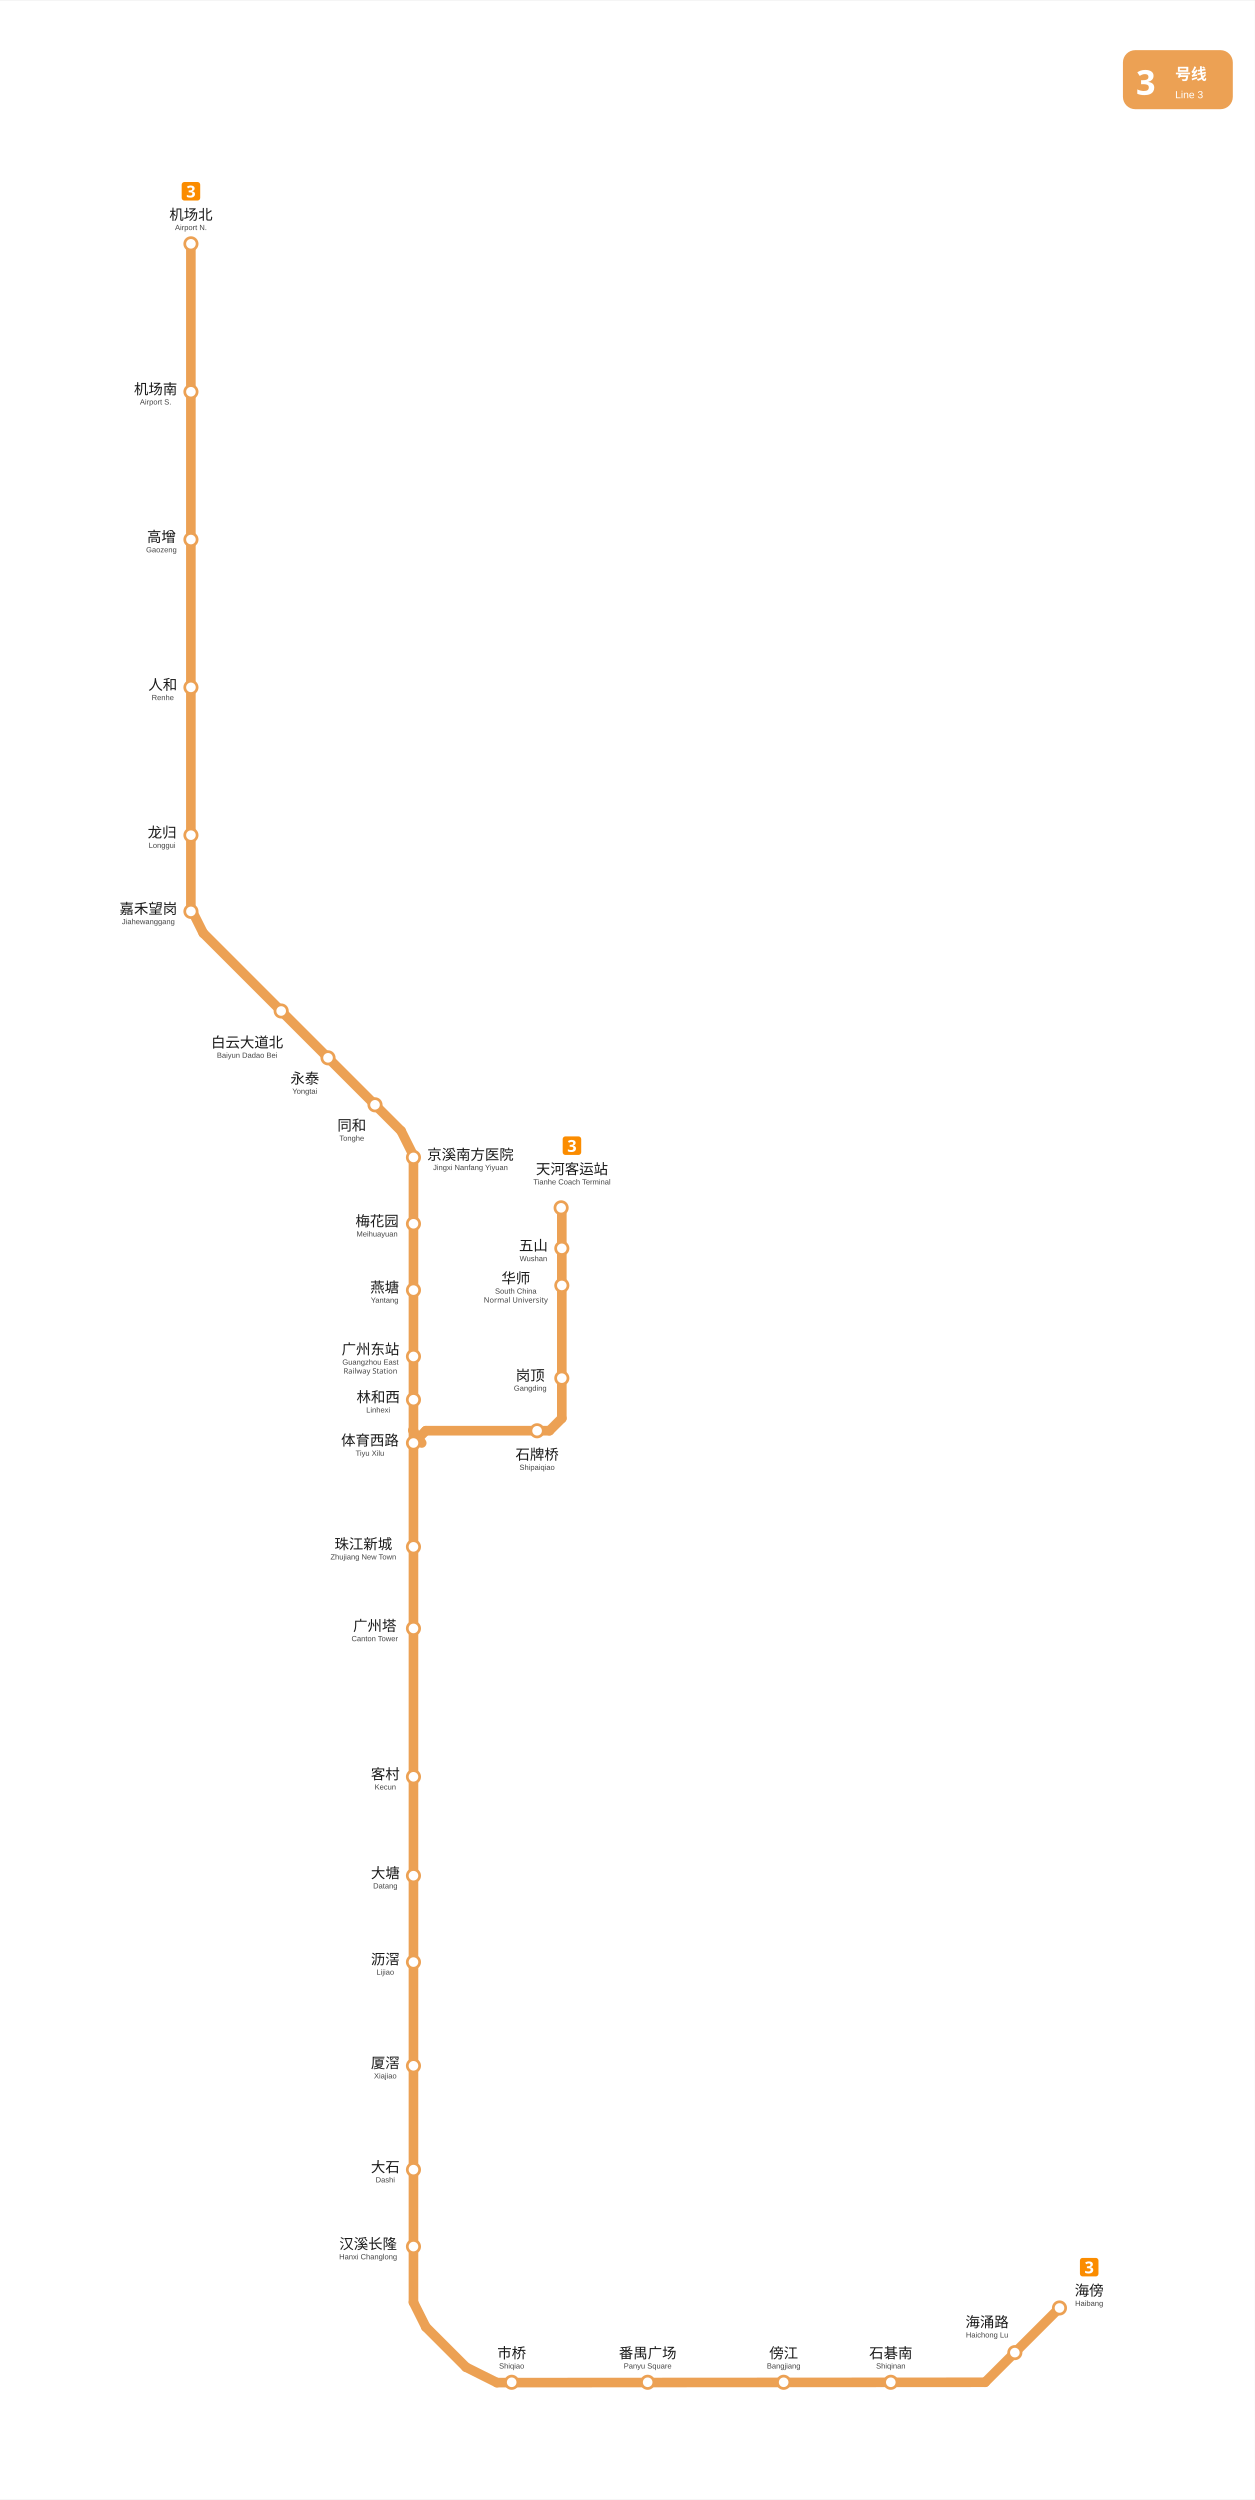
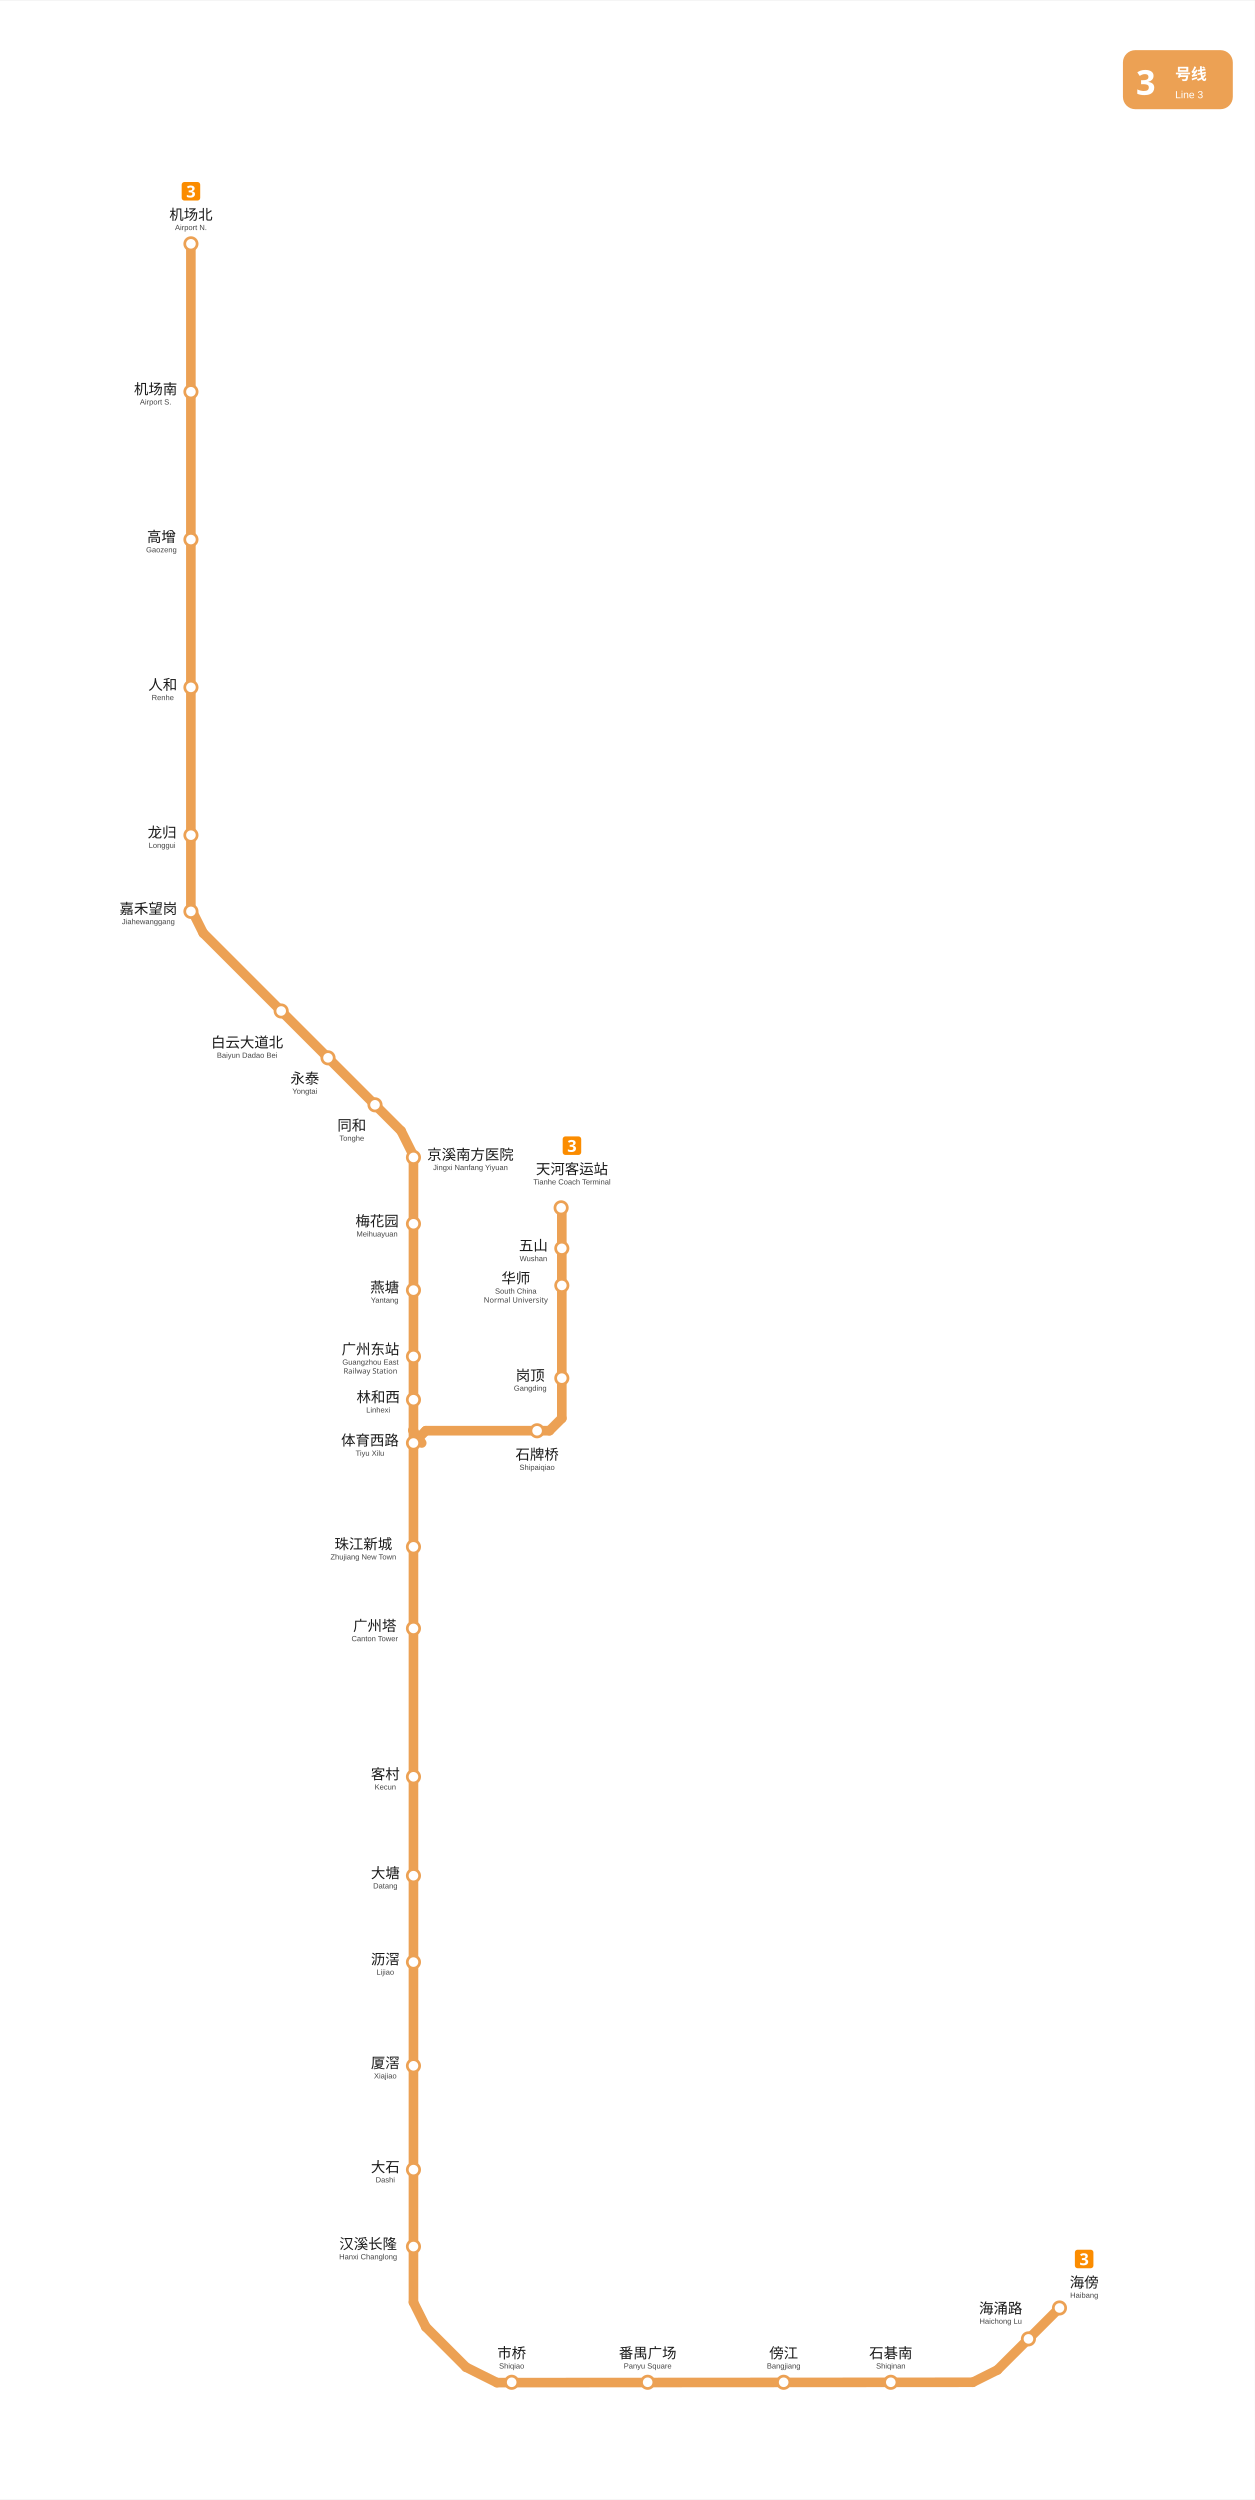
<svg xmlns="http://www.w3.org/2000/svg" viewBox="1359.5 -84.8 913.5 1819.0" data-pins="五山,京溪南方医院,人和,体育西路,傍江,华师,厦滘,同和,嘉禾望岗,大塘,大石,天河客运站,客村,岗顶,市桥,广州东站,广州塔,机场北,机场南,林和西,梅花园,永泰,汉溪长隆,沥滘,海傍,海涌路,燕塘,珠江新城,番禺广场,白云大道北,石牌桥,石碁南,高增,龙归" width="913" height="1819" data-multi="1" data-chains="海傍,海涌路,石碁南,傍江,番禺广场,市桥,汉溪长隆,大石,厦滘,沥滘,大塘,客村,广州塔,珠江新城,体育西路,林和西,广州东站,燕塘,梅花园,京溪南方医院,同和,永泰,白云大道北,嘉禾望岗,龙归,人和,高增,机场南,机场北|体育西路,石牌桥,岗顶,华师,五山,天河客运站">
  <rect x="1359.5" y="-84.8" width="913.495" height="1819.05" fill="#ffffff" />
  <g id="走廊">
    <line x1="1498.45" y1="92.25" x2="1498.45" y2="578.25" style="fill:none;stroke:#ECA154;stroke-width:7;stroke-linecap:round" />
    <line x1="1507.50" y1="594.00" x2="1651.50" y2="738.00" style="fill:none;stroke:#ECA154;stroke-width:7;stroke-linecap:round" />
    <line x1="1498.45" y1="576.00" x2="1507.50" y2="594.09" style="fill:none;stroke:#ECA154;stroke-width:7;stroke-linecap:round" />
    <line x1="1660.50" y1="756.00" x2="1651.50" y2="738.00" style="fill:none;stroke:#ECA154;stroke-width:7;stroke-linecap:round" />
    <line x1="1721.25" y1="1649.25" x2="1698.75" y2="1638.00" style="fill:none;stroke:#ECA154;stroke-width:7;stroke-linecap:round" />
    <line x1="1660.50" y1="1590.75" x2="1669.50" y2="1608.75" style="fill:none;stroke:#ECA154;stroke-width:7;stroke-linecap:round" />
    <line x1="1669.50" y1="1608.75" x2="1698.75" y2="1638.00" style="fill:none;stroke:#ECA154;stroke-width:7;stroke-linecap:round" />
-     <line x1="2076.65" y1="1649.00" x2="1721.25" y2="1649.25" style="fill:none;stroke:#ECA154;stroke-width:7;stroke-linecap:round" />
-     <line x1="2076.65" y1="1649.00" x2="2130.75" y2="1594.95" style="fill:none;stroke:#ECA154;stroke-width:7;stroke-linecap:round" />
+     <line x1="2067.65" y1="1649.00" x2="1721.25" y2="1649.25" style="fill:none;stroke:#ECA154;stroke-width:7;stroke-linecap:round" />
+     <line x1="2067.65" y1="1649.00" x2="2085.65" y2="1640.00" style="fill:none;stroke:#ECA154;stroke-width:7;stroke-linecap:round" />
+     <line x1="2085.65" y1="1640.00" x2="2130.75" y2="1594.95" style="fill:none;stroke:#ECA154;stroke-width:7;stroke-linecap:round" />
    <line x1="1660.50" y1="965.20" x2="1660.50" y2="964.70" style="fill:none;stroke:#ECA154;stroke-width:7;stroke-linecap:round" />
    <line x1="1660.00" y1="956.00" x2="1666.50" y2="965.20" style="fill:none;stroke:#ECA154;stroke-width:7;stroke-linecap:round" />
    <line x1="1660.50" y1="756.00" x2="1660.50" y2="956.00" style="fill:none;stroke:#ECA154;stroke-width:7;stroke-linecap:round" />
    <line x1="1660.50" y1="956.00" x2="1660.50" y2="1590.75" style="fill:none;stroke:#ECA154;stroke-width:7;stroke-linecap:round" />
    <line x1="1768.50" y1="794.25" x2="1768.50" y2="947.25" style="fill:none;stroke:#ECA154;stroke-width:7;stroke-linecap:round" />
    <line x1="1669.50" y1="956.25" x2="1660.50" y2="965.25" style="fill:none;stroke:#ECA154;stroke-width:7;stroke-linecap:round" />
    <line x1="1759.50" y1="956.25" x2="1669.50" y2="956.25" style="fill:none;stroke:#ECA154;stroke-width:7;stroke-linecap:round" />
    <line x1="1759.50" y1="956.25" x2="1768.50" y2="947.25" style="fill:none;stroke:#ECA154;stroke-width:7;stroke-linecap:round" />
  </g>
  <g id="站圆">
    <circle cx="2130.8" cy="1594.9" r="4.5" data-nm="海傍" style="fill:#FFFFFF;stroke:#ECA154;stroke-width:2" />
-     <circle cx="2098.3" cy="1627.4" r="4.5" data-nm="海涌路" style="fill:#FFFFFF;stroke:#ECA154;stroke-width:2" />
+     <circle cx="2108.2" cy="1617.4" r="4.5" data-nm="海涌路" style="fill:#FFFFFF;stroke:#ECA154;stroke-width:2" />
    <circle cx="2008.0" cy="1649.0" r="4.5" data-nm="石碁南" style="fill:#FFFFFF;stroke:#ECA154;stroke-width:2" />
    <circle cx="1930.0" cy="1649.0" r="4.5" data-nm="傍江" style="fill:#FFFFFF;stroke:#ECA154;stroke-width:2" />
    <circle cx="1831.0" cy="1649.0" r="4.5" data-nm="番禺广场" style="fill:#FFFFFF;stroke:#ECA154;stroke-width:2" />
    <circle cx="1732.0" cy="1649.0" r="4.5" data-nm="市桥" style="fill:#FFFFFF;stroke:#ECA154;stroke-width:2" />
    <circle cx="1660.5" cy="1550.2" r="4.5" data-nm="汉溪长隆" style="fill:#FFFFFF;stroke:#ECA154;stroke-width:2" />
    <circle cx="1660.5" cy="1494.2" r="4.5" data-nm="大石" style="fill:#FFFFFF;stroke:#ECA154;stroke-width:2" />
    <circle cx="1660.5" cy="1418.6" r="4.5" data-nm="厦滘" style="fill:#FFFFFF;stroke:#ECA154;stroke-width:2" />
    <circle cx="1660.5" cy="1343.1" r="4.5" data-nm="沥滘" style="fill:#FFFFFF;stroke:#ECA154;stroke-width:2" />
    <circle cx="1660.5" cy="1280.2" r="4.5" data-nm="大塘" style="fill:#FFFFFF;stroke:#ECA154;stroke-width:2" />
    <circle cx="1660.5" cy="1208.2" r="4.5" data-nm="客村" style="fill:#FFFFFF;stroke:#ECA154;stroke-width:2" />
    <circle cx="1660.5" cy="1100.2" r="4.5" data-nm="广州塔" style="fill:#FFFFFF;stroke:#ECA154;stroke-width:2" />
    <circle cx="1660.5" cy="1040.8" r="4.5" data-nm="珠江新城" style="fill:#FFFFFF;stroke:#ECA154;stroke-width:2" />
    <circle cx="1660.5" cy="965.2" r="4.5" data-nm="体育西路" style="fill:#FFFFFF;stroke:#ECA154;stroke-width:2" />
    <circle cx="1750.5" cy="956.3" r="4.5" data-nm="石牌桥" style="fill:#FFFFFF;stroke:#ECA154;stroke-width:2" />
    <circle cx="1768.5" cy="918.0" r="4.5" data-nm="岗顶" style="fill:#FFFFFF;stroke:#ECA154;stroke-width:2" />
    <circle cx="1768.5" cy="850.5" r="4.5" data-nm="华师" style="fill:#FFFFFF;stroke:#ECA154;stroke-width:2" />
    <circle cx="1768.5" cy="823.5" r="4.5" data-nm="五山" style="fill:#FFFFFF;stroke:#ECA154;stroke-width:2" />
    <circle cx="1768.0" cy="794.0" r="4.5" data-nm="天河客运站" style="fill:#FFFFFF;stroke:#ECA154;stroke-width:2" />
    <circle cx="1660.5" cy="933.7" r="4.5" data-nm="林和西" style="fill:#FFFFFF;stroke:#ECA154;stroke-width:2" />
    <circle cx="1660.5" cy="902.2" r="4.5" data-nm="广州东站" style="fill:#FFFFFF;stroke:#ECA154;stroke-width:2" />
    <circle cx="1660.5" cy="853.9" r="4.5" data-nm="燕塘" style="fill:#FFFFFF;stroke:#ECA154;stroke-width:2" />
    <circle cx="1660.5" cy="805.6" r="4.5" data-nm="梅花园" style="fill:#FFFFFF;stroke:#ECA154;stroke-width:2" />
    <circle cx="1660.5" cy="757.3" r="4.5" data-nm="京溪南方医院" style="fill:#FFFFFF;stroke:#ECA154;stroke-width:2" />
    <circle cx="1632.5" cy="719.0" r="4.5" data-nm="同和" style="fill:#FFFFFF;stroke:#ECA154;stroke-width:2" />
    <circle cx="1598.3" cy="684.8" r="4.5" data-nm="永泰" style="fill:#FFFFFF;stroke:#ECA154;stroke-width:2" />
    <circle cx="1564.2" cy="650.7" r="4.5" data-nm="白云大道北" style="fill:#FFFFFF;stroke:#ECA154;stroke-width:2" />
    <circle cx="1498.5" cy="578.2" r="4.5" data-nm="嘉禾望岗" style="fill:#FFFFFF;stroke:#ECA154;stroke-width:2" />
    <circle cx="1498.5" cy="522.7" r="4.5" data-nm="龙归" style="fill:#FFFFFF;stroke:#ECA154;stroke-width:2" />
    <circle cx="1498.5" cy="415.1" r="4.5" data-nm="人和" style="fill:#FFFFFF;stroke:#ECA154;stroke-width:2" />
    <circle cx="1498.5" cy="307.5" r="4.5" data-nm="高增" style="fill:#FFFFFF;stroke:#ECA154;stroke-width:2" />
    <circle cx="1498.5" cy="199.9" r="4.5" data-nm="机场南" style="fill:#FFFFFF;stroke:#ECA154;stroke-width:2" />
    <circle cx="1498.5" cy="92.2" r="4.5" data-nm="机场北" style="fill:#FFFFFF;stroke:#ECA154;stroke-width:2" />
  </g>
  <g id="线路徽标">
    <g data-badge="header" transform="translate(2176.99 -48.8)" data-ink="#FFFFFF" data-box="2177.0,-48.8,2257.0,-5.8" data-chip="2177.0,-48.8,2257.0,-5.8">
      <rect x="0" y="0" width="80.0" height="43.0" rx="9.0" fill="#ECA154" />
      <text x="9.5" y="32.5" font-family="'Microsoft YaHei', sans-serif" font-size="25" font-weight="bold" fill="#FFFFFF">3</text>
      <text x="38.0" y="21.5" font-family="'Microsoft YaHei', sans-serif" font-size="11.5" font-weight="600" fill="#FFFFFF">号线</text>
      <text x="38.0" y="35.0" font-family="Arial, sans-serif" font-size="7.5" fill="#FFFFFF">Line 3</text>
    </g>
-     <g data-badge="chip" transform="translate(2145.69 1558.45)" data-box="2145.7,1558.5,2159.2,1571.9">
+     <g data-badge="chip" transform="translate(2142.01 1552.49)" data-box="2142.0,1552.5,2155.5,1566.0">
      <path d="M11.54 13.49h-9.59c-1.07 0 -1.95 -0.88 -1.95 -1.95v-9.59c0 -1.07 0.88 -1.95 1.95 -1.95h9.59c1.07 0 1.95 0.88 1.95 1.95v9.59C13.49 12.61 12.61 13.49 11.54 13.49z" fill="#FB8C00" />
      <path d="M9.44 4.59c0 0.59 -0.18 1.06 -0.53 1.42c-0.36 0.35 -0.79 0.59 -1.31 0.72v0.04c0.68 0.09 1.2 0.3 1.56 0.64c0.36 0.34 0.54 0.78 0.54 1.34c0 0.5 -0.12 0.94 -0.37 1.34c-0.24 0.4 -0.62 0.71 -1.13 0.94c-0.51 0.23 -1.16 0.34 -1.96 0.34c-0.93 0 -1.75 -0.16 -2.47 -0.47v-1.54c0.37 0.18 0.75 0.32 1.15 0.42s0.78 0.14 1.13 0.14c0.65 0 1.1 -0.11 1.36 -0.34c0.26 -0.22 0.39 -0.54 0.39 -0.95c0 -0.23 -0.06 -0.43 -0.18 -0.6s-0.33 -0.29 -0.63 -0.38c-0.3 -0.08 -0.72 -0.13 -1.25 -0.13h-0.65v-1.39h0.66c0.53 0 0.93 -0.05 1.21 -0.15c0.28 -0.1 0.46 -0.24 0.56 -0.41s0.15 -0.37 0.15 -0.59c0 -0.3 -0.09 -0.54 -0.28 -0.71c-0.19 -0.17 -0.5 -0.26 -0.94 -0.26c-0.41 0 -0.76 0.07 -1.07 0.22c-0.3 0.14 -0.56 0.28 -0.76 0.41l-0.84 -1.25c0.34 -0.24 0.73 -0.44 1.18 -0.6s0.99 -0.24 1.61 -0.24c0.88 0 1.58 0.18 2.09 0.53C9.18 3.44 9.44 3.94 9.44 4.59z" fill="#FFFFFF" />
    </g>
    <g data-badge="chip" transform="translate(1491.76 47.21)" data-box="1491.8,47.2,1505.2,60.7">
      <path d="M11.54 13.49h-9.59c-1.07 0 -1.95 -0.88 -1.95 -1.95v-9.59c0 -1.07 0.88 -1.95 1.95 -1.95h9.59c1.07 0 1.95 0.88 1.95 1.95v9.59C13.49 12.61 12.61 13.49 11.54 13.49z" fill="#FB8C00" />
      <path d="M9.44 4.59c0 0.59 -0.18 1.06 -0.53 1.42c-0.36 0.35 -0.79 0.59 -1.31 0.72v0.04c0.68 0.09 1.2 0.3 1.56 0.64c0.36 0.34 0.54 0.78 0.54 1.34c0 0.5 -0.12 0.94 -0.37 1.34c-0.24 0.4 -0.62 0.71 -1.13 0.94c-0.51 0.23 -1.16 0.34 -1.96 0.34c-0.93 0 -1.75 -0.16 -2.47 -0.47v-1.54c0.37 0.18 0.75 0.32 1.15 0.42s0.78 0.14 1.13 0.14c0.65 0 1.1 -0.11 1.36 -0.34c0.26 -0.22 0.39 -0.54 0.39 -0.95c0 -0.23 -0.06 -0.43 -0.18 -0.6s-0.33 -0.29 -0.63 -0.38c-0.3 -0.08 -0.72 -0.13 -1.25 -0.13h-0.65v-1.39h0.66c0.53 0 0.93 -0.05 1.21 -0.15c0.28 -0.1 0.46 -0.24 0.56 -0.41s0.15 -0.37 0.15 -0.59c0 -0.3 -0.09 -0.54 -0.28 -0.71c-0.19 -0.17 -0.5 -0.26 -0.94 -0.26c-0.41 0 -0.76 0.07 -1.07 0.22c-0.3 0.14 -0.56 0.28 -0.76 0.41l-0.84 -1.25c0.34 -0.24 0.73 -0.44 1.18 -0.6s0.99 -0.24 1.61 -0.24c0.88 0 1.58 0.18 2.09 0.53C9.18 3.44 9.44 3.94 9.44 4.59z" fill="#FFFFFF" />
    </g>
    <g data-badge="chip" transform="translate(1769.13 742.011)" data-box="1769.1,742.0,1782.6,755.5">
      <path d="M11.54 13.49h-9.59c-1.07 0 -1.95 -0.88 -1.95 -1.95v-9.59c0 -1.07 0.88 -1.95 1.95 -1.95h9.59c1.07 0 1.95 0.88 1.95 1.95v9.59C13.49 12.61 12.61 13.49 11.54 13.49z" fill="#FB8C00" />
      <path d="M9.44 4.59c0 0.59 -0.18 1.06 -0.53 1.42c-0.36 0.35 -0.79 0.59 -1.31 0.72v0.04c0.68 0.09 1.2 0.3 1.56 0.64c0.36 0.34 0.54 0.78 0.54 1.34c0 0.5 -0.12 0.94 -0.37 1.34c-0.24 0.4 -0.62 0.71 -1.13 0.94c-0.51 0.23 -1.16 0.34 -1.96 0.34c-0.93 0 -1.75 -0.16 -2.47 -0.47v-1.54c0.37 0.18 0.75 0.32 1.15 0.42s0.78 0.14 1.13 0.14c0.65 0 1.1 -0.11 1.36 -0.34c0.26 -0.22 0.39 -0.54 0.39 -0.95c0 -0.23 -0.06 -0.43 -0.18 -0.6s-0.33 -0.29 -0.63 -0.38c-0.3 -0.08 -0.72 -0.13 -1.25 -0.13h-0.65v-1.39h0.66c0.53 0 0.93 -0.05 1.21 -0.15c0.28 -0.1 0.46 -0.24 0.56 -0.41s0.15 -0.37 0.15 -0.59c0 -0.3 -0.09 -0.54 -0.28 -0.71c-0.19 -0.17 -0.5 -0.26 -0.94 -0.26c-0.41 0 -0.76 0.07 -1.07 0.22c-0.3 0.14 -0.56 0.28 -0.76 0.41l-0.84 -1.25c0.34 -0.24 0.73 -0.44 1.18 -0.6s0.99 -0.24 1.61 -0.24c0.88 0 1.58 0.18 2.09 0.53C9.18 3.44 9.44 3.94 9.44 4.59z" fill="#FFFFFF" />
    </g>
  </g>
  <g id="站名标注" font-family="'Microsoft YaHei', 'PingFang SC', sans-serif">
-     <text x="2152.4" y="1585.9" text-anchor="middle" font-size="10.5" font-weight="500" fill="#1a1a1a">海傍</text>
-     <text x="2152.4" y="1593.4" text-anchor="middle" font-size="5.5" font-family="Arial, sans-serif" fill="#444444">Haibang</text>
-     <text x="2078.1" y="1608.9" text-anchor="middle" font-size="10.5" font-weight="500" fill="#1a1a1a">海涌路</text>
-     <text x="2078.1" y="1616.4" text-anchor="middle" font-size="5.5" font-family="Arial, sans-serif" fill="#444444">Haichong Lu</text>
+     <text x="2148.8" y="1580.0" text-anchor="middle" font-size="10.5" font-weight="500" fill="#1a1a1a">海傍</text>
+     <text x="2148.8" y="1587.5" text-anchor="middle" font-size="5.5" font-family="Arial, sans-serif" fill="#444444">Haibang</text>
+     <text x="2088.0" y="1598.9" text-anchor="middle" font-size="10.5" font-weight="500" fill="#1a1a1a">海涌路</text>
+     <text x="2088.0" y="1606.4" text-anchor="middle" font-size="5.5" font-family="Arial, sans-serif" fill="#444444">Haichong Lu</text>
    <text x="2008.0" y="1631.5" text-anchor="middle" font-size="10.5" font-weight="500" fill="#1a1a1a">石碁南</text>
    <text x="2008.0" y="1639.0" text-anchor="middle" font-size="5.5" font-family="Arial, sans-serif" fill="#444444">Shiqinan</text>
    <text x="1930.0" y="1631.5" text-anchor="middle" font-size="10.5" font-weight="500" fill="#1a1a1a">傍江</text>
    <text x="1930.0" y="1639.0" text-anchor="middle" font-size="5.5" font-family="Arial, sans-serif" fill="#444444">Bangjiang</text>
    <text x="1831.0" y="1631.5" text-anchor="middle" font-size="10.5" font-weight="500" fill="#1a1a1a">番禺广场</text>
    <text x="1831.0" y="1639.0" text-anchor="middle" font-size="5.5" font-family="Arial, sans-serif" fill="#444444">Panyu Square</text>
    <text x="1732.0" y="1631.5" text-anchor="middle" font-size="10.5" font-weight="500" fill="#1a1a1a">市桥</text>
    <text x="1732.0" y="1639.0" text-anchor="middle" font-size="5.5" font-family="Arial, sans-serif" fill="#444444">Shiqiao</text>
    <text x="1627.5" y="1552.0" text-anchor="middle" font-size="10.5" font-weight="500" fill="#1a1a1a">汉溪长隆</text>
    <text x="1627.5" y="1559.5" text-anchor="middle" font-size="5.5" font-family="Arial, sans-serif" fill="#444444">Hanxi Changlong</text>
    <text x="1640.0" y="1496.0" text-anchor="middle" font-size="10.5" font-weight="500" fill="#1a1a1a">大石</text>
    <text x="1640.0" y="1503.5" text-anchor="middle" font-size="5.5" font-family="Arial, sans-serif" fill="#444444">Dashi</text>
    <text x="1640.0" y="1420.3" text-anchor="middle" font-size="10.5" font-weight="500" fill="#1a1a1a">厦滘</text>
    <text x="1640.0" y="1427.8" text-anchor="middle" font-size="5.5" font-family="Arial, sans-serif" fill="#444444">Xiajiao</text>
    <text x="1640.0" y="1344.8" text-anchor="middle" font-size="10.5" font-weight="500" fill="#1a1a1a">沥滘</text>
    <text x="1640.0" y="1352.3" text-anchor="middle" font-size="5.5" font-family="Arial, sans-serif" fill="#444444">Lijiao</text>
    <text x="1640.0" y="1282.0" text-anchor="middle" font-size="10.5" font-weight="500" fill="#1a1a1a">大塘</text>
    <text x="1640.0" y="1289.5" text-anchor="middle" font-size="5.5" font-family="Arial, sans-serif" fill="#444444">Datang</text>
    <text x="1640.0" y="1210.0" text-anchor="middle" font-size="10.5" font-weight="500" fill="#1a1a1a">客村</text>
    <text x="1640.0" y="1217.5" text-anchor="middle" font-size="5.5" font-family="Arial, sans-serif" fill="#444444">Kecun</text>
    <text x="1632.3" y="1102.0" text-anchor="middle" font-size="10.5" font-weight="500" fill="#1a1a1a">广州塔</text>
    <text x="1632.3" y="1109.5" text-anchor="middle" font-size="5.5" font-family="Arial, sans-serif" fill="#444444">Canton Tower</text>
    <text x="1624.0" y="1042.5" text-anchor="middle" font-size="10.5" font-weight="500" fill="#1a1a1a">珠江新城</text>
    <text x="1624.0" y="1050.0" text-anchor="middle" font-size="5.5" font-family="Arial, sans-serif" fill="#444444">Zhujiang New Town</text>
    <text x="1745.5" y="919.8" text-anchor="middle" font-size="10.5" font-weight="500" fill="#1a1a1a">岗顶</text>
    <text x="1745.5" y="927.2" text-anchor="middle" font-size="5.5" font-family="Arial, sans-serif" fill="#444444">Gangding</text>
    <text x="1735.0" y="849.0" text-anchor="middle" font-size="10.5" font-weight="500" fill="#1a1a1a">华师</text>
    <text x="1735.0" y="856.5" text-anchor="middle" font-size="5.5" font-family="Arial, sans-serif" fill="#444444">South China</text>
    <text x="1735.0" y="863.0" text-anchor="middle" font-size="5.5" fill="#444444">Normal University</text>
    <text x="1747.8" y="825.2" text-anchor="middle" font-size="10.5" font-weight="500" fill="#1a1a1a">五山</text>
    <text x="1747.8" y="832.8" text-anchor="middle" font-size="5.5" font-family="Arial, sans-serif" fill="#444444">Wushan</text>
    <text x="1775.9" y="769.5" text-anchor="middle" font-size="10.5" font-weight="500" fill="#1a1a1a">天河客运站</text>
    <text x="1775.9" y="777.0" text-anchor="middle" font-size="5.5" font-family="Arial, sans-serif" fill="#444444">Tianhe Coach Terminal</text>
    <text x="1629.2" y="900.7" text-anchor="middle" font-size="10.5" font-weight="500" fill="#1a1a1a">广州东站</text>
    <text x="1629.2" y="908.2" text-anchor="middle" font-size="5.5" font-family="Arial, sans-serif" fill="#444444">Guangzhou East</text>
    <text x="1629.2" y="914.7" text-anchor="middle" font-size="5.5" fill="#444444">Railway Station</text>
    <text x="1639.5" y="855.6" text-anchor="middle" font-size="10.5" font-weight="500" fill="#1a1a1a">燕塘</text>
    <text x="1639.5" y="863.1" text-anchor="middle" font-size="5.5" font-family="Arial, sans-serif" fill="#444444">Yantang</text>
    <text x="1634.0" y="807.4" text-anchor="middle" font-size="10.5" font-weight="500" fill="#1a1a1a">梅花园</text>
    <text x="1634.0" y="814.9" text-anchor="middle" font-size="5.5" font-family="Arial, sans-serif" fill="#444444">Meihuayuan</text>
    <text x="1702.0" y="759.0" text-anchor="middle" font-size="10.5" font-weight="500" fill="#1a1a1a">京溪南方医院</text>
    <text x="1702.0" y="766.5" text-anchor="middle" font-size="5.5" font-family="Arial, sans-serif" fill="#444444">Jingxi Nanfang Yiyuan</text>
    <text x="1615.6" y="737.7" text-anchor="middle" font-size="10.5" font-weight="500" fill="#1a1a1a">同和</text>
    <text x="1615.6" y="745.2" text-anchor="middle" font-size="5.5" font-family="Arial, sans-serif" fill="#444444">Tonghe</text>
    <text x="1581.4" y="703.5" text-anchor="middle" font-size="10.5" font-weight="500" fill="#1a1a1a">永泰</text>
    <text x="1581.4" y="711.0" text-anchor="middle" font-size="5.5" font-family="Arial, sans-serif" fill="#444444">Yongtai</text>
    <text x="1539.4" y="677.3" text-anchor="middle" font-size="10.5" font-weight="500" fill="#1a1a1a">白云大道北</text>
    <text x="1539.4" y="684.8" text-anchor="middle" font-size="5.5" font-family="Arial, sans-serif" fill="#444444">Baiyun Dadao Bei</text>
    <text x="1467.5" y="580.0" text-anchor="middle" font-size="10.5" font-weight="500" fill="#1a1a1a">嘉禾望岗</text>
    <text x="1467.5" y="587.5" text-anchor="middle" font-size="5.5" font-family="Arial, sans-serif" fill="#444444">Jiahewanggang</text>
    <text x="1477.5" y="524.5" text-anchor="middle" font-size="10.5" font-weight="500" fill="#1a1a1a">龙归</text>
    <text x="1477.5" y="532.0" text-anchor="middle" font-size="5.5" font-family="Arial, sans-serif" fill="#444444">Longgui</text>
    <text x="1478.0" y="416.9" text-anchor="middle" font-size="10.5" font-weight="500" fill="#1a1a1a">人和</text>
    <text x="1478.0" y="424.4" text-anchor="middle" font-size="5.5" font-family="Arial, sans-serif" fill="#444444">Renhe</text>
    <text x="1477.0" y="309.2" text-anchor="middle" font-size="10.5" font-weight="500" fill="#1a1a1a">高增</text>
    <text x="1477.0" y="316.8" text-anchor="middle" font-size="5.5" font-family="Arial, sans-serif" fill="#444444">Gaozeng</text>
    <text x="1472.8" y="201.7" text-anchor="middle" font-size="10.5" font-weight="500" fill="#1a1a1a">机场南</text>
    <text x="1472.8" y="209.2" text-anchor="middle" font-size="5.5" font-family="Arial, sans-serif" fill="#444444">Airport S.</text>
    <text x="1498.5" y="74.7" text-anchor="middle" font-size="10.5" font-weight="500" fill="#1a1a1a">机场北</text>
    <text x="1498.5" y="82.2" text-anchor="middle" font-size="5.5" font-family="Arial, sans-serif" fill="#444444">Airport N.</text>
    <text x="1628.8" y="967.0" text-anchor="middle" font-size="10.5" font-weight="500" fill="#1a1a1a">体育西路</text>
    <text x="1628.8" y="974.5" text-anchor="middle" font-size="5.5" font-family="Arial, sans-serif" fill="#444444">Tiyu Xilu</text>
    <text x="1750.5" y="977.3" text-anchor="middle" font-size="10.5" font-weight="500" fill="#1a1a1a">石牌桥</text>
    <text x="1750.5" y="984.8" text-anchor="middle" font-size="5.5" font-family="Arial, sans-serif" fill="#444444">Shipaiqiao</text>
    <text x="1634.8" y="935.5" text-anchor="middle" font-size="10.5" font-weight="500" fill="#1a1a1a">林和西</text>
    <text x="1634.8" y="943.0" text-anchor="middle" font-size="5.5" font-family="Arial, sans-serif" fill="#444444">Linhexi</text>
  </g>
</svg>
